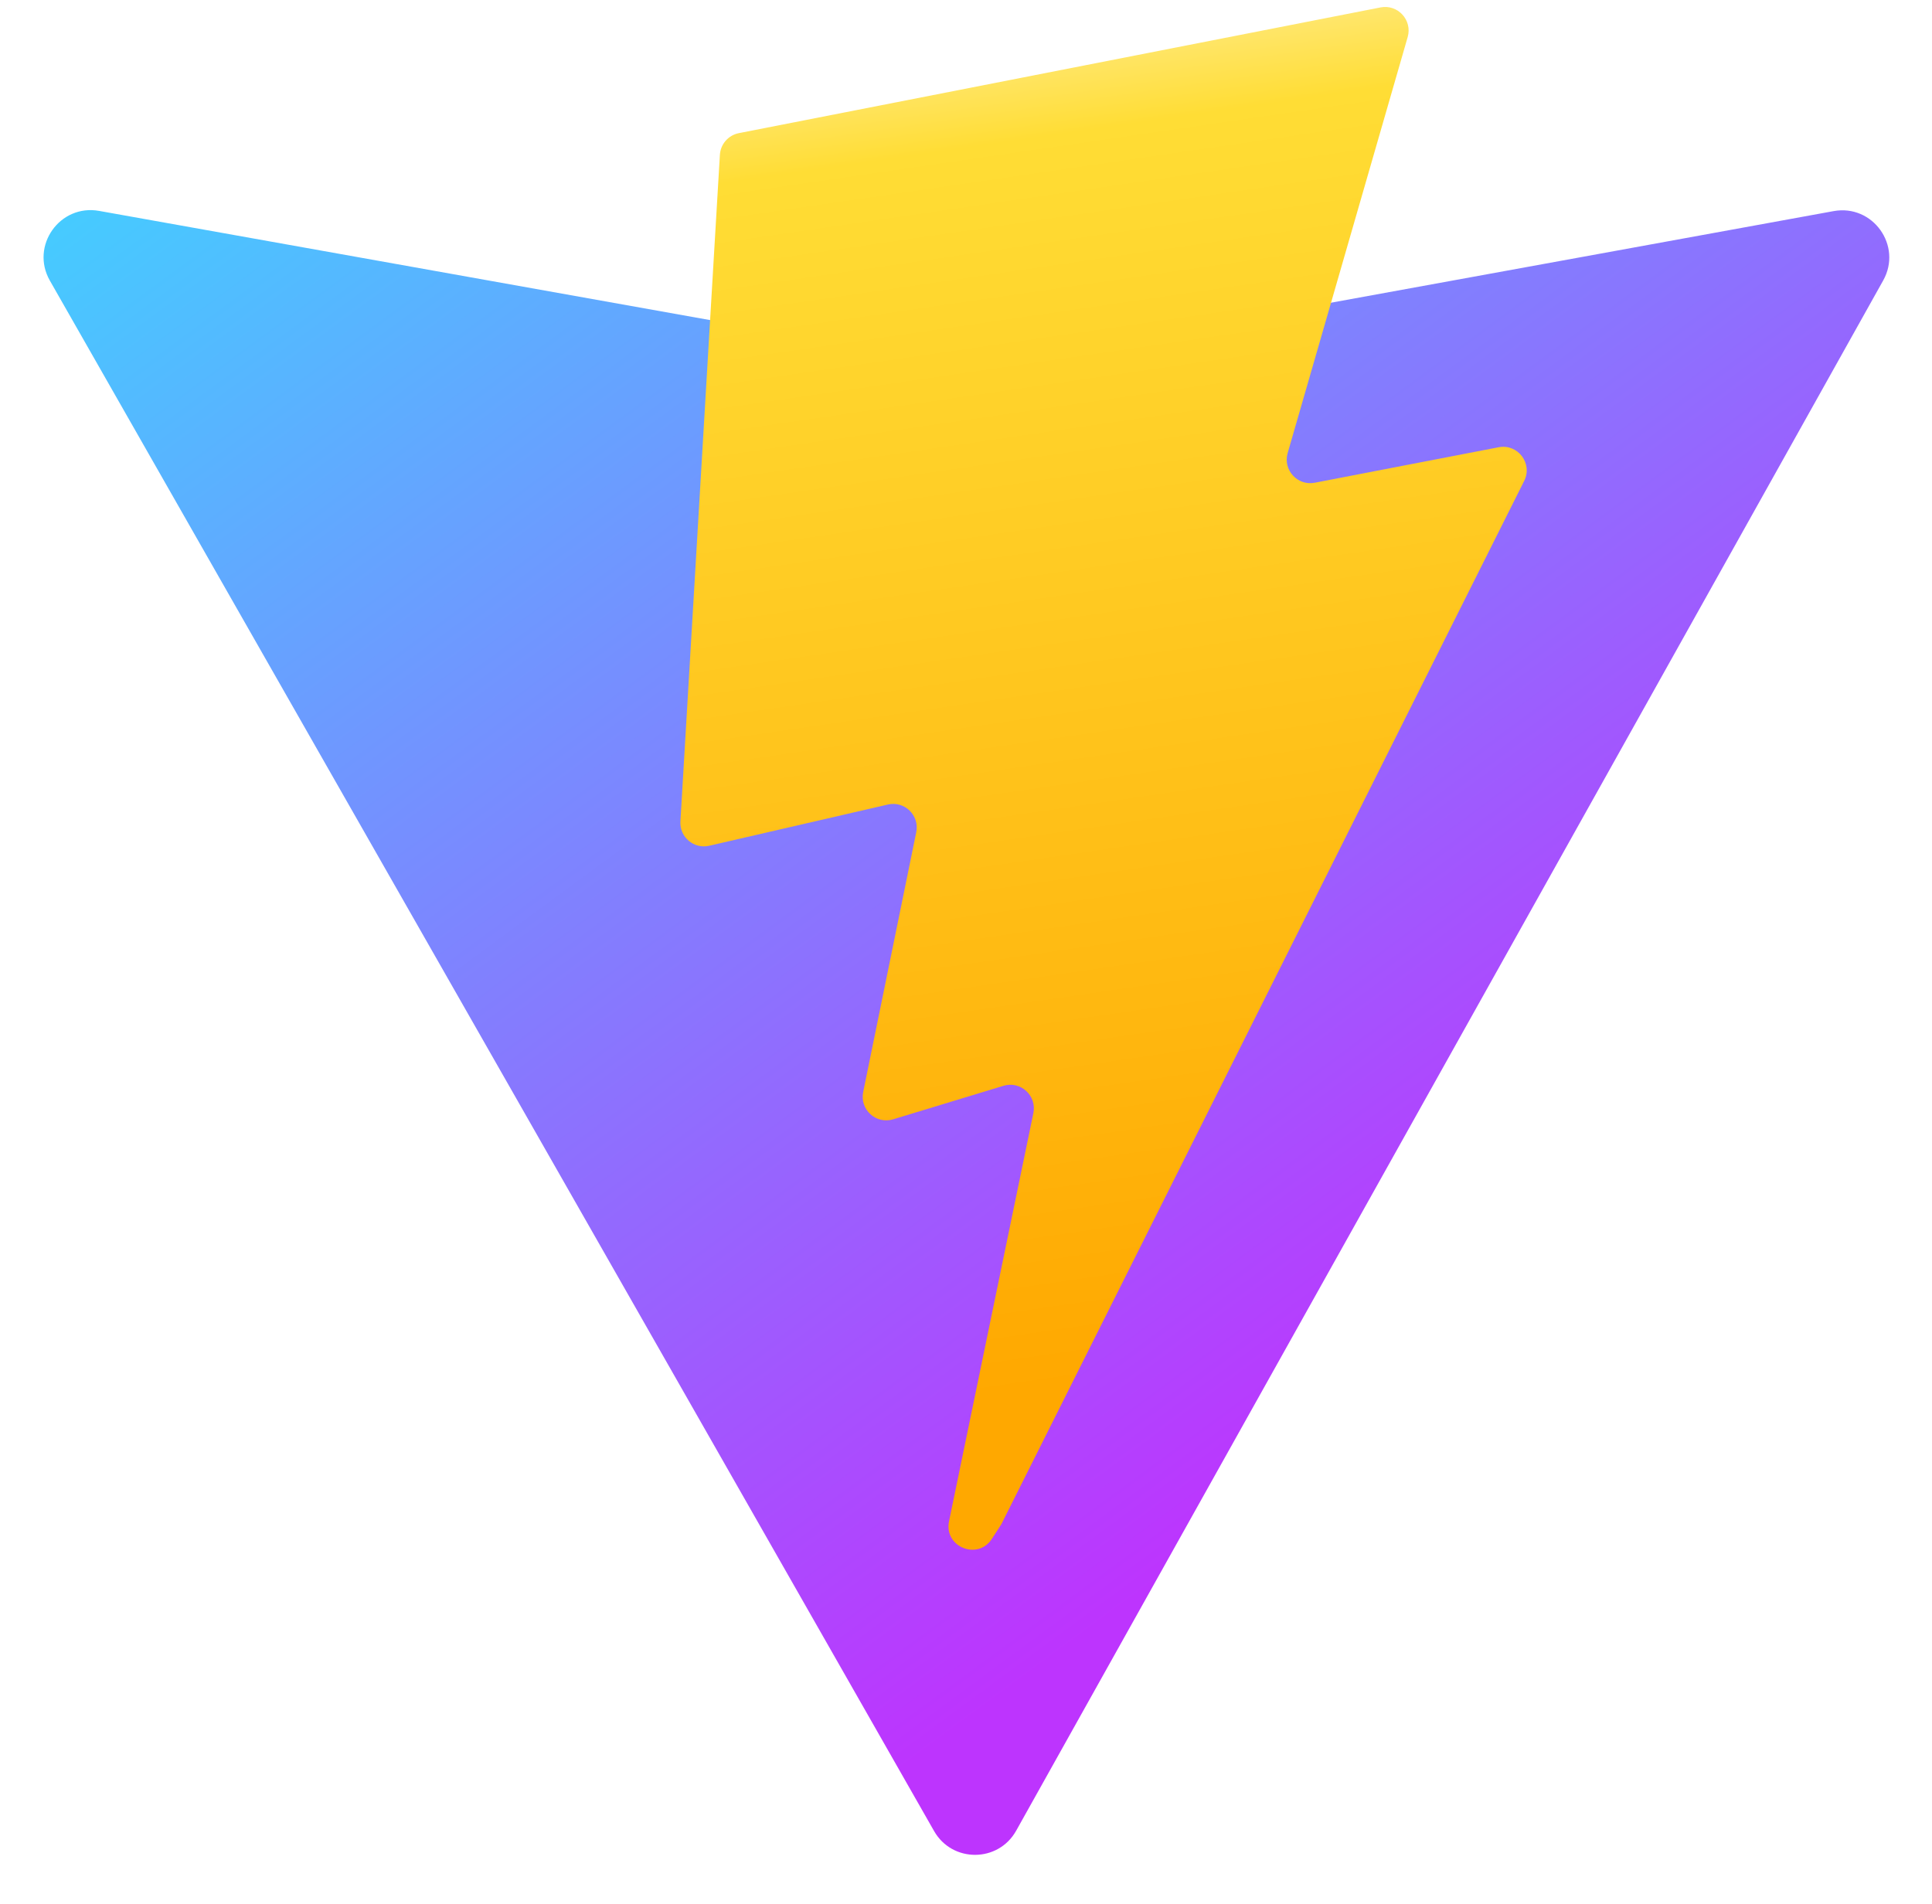
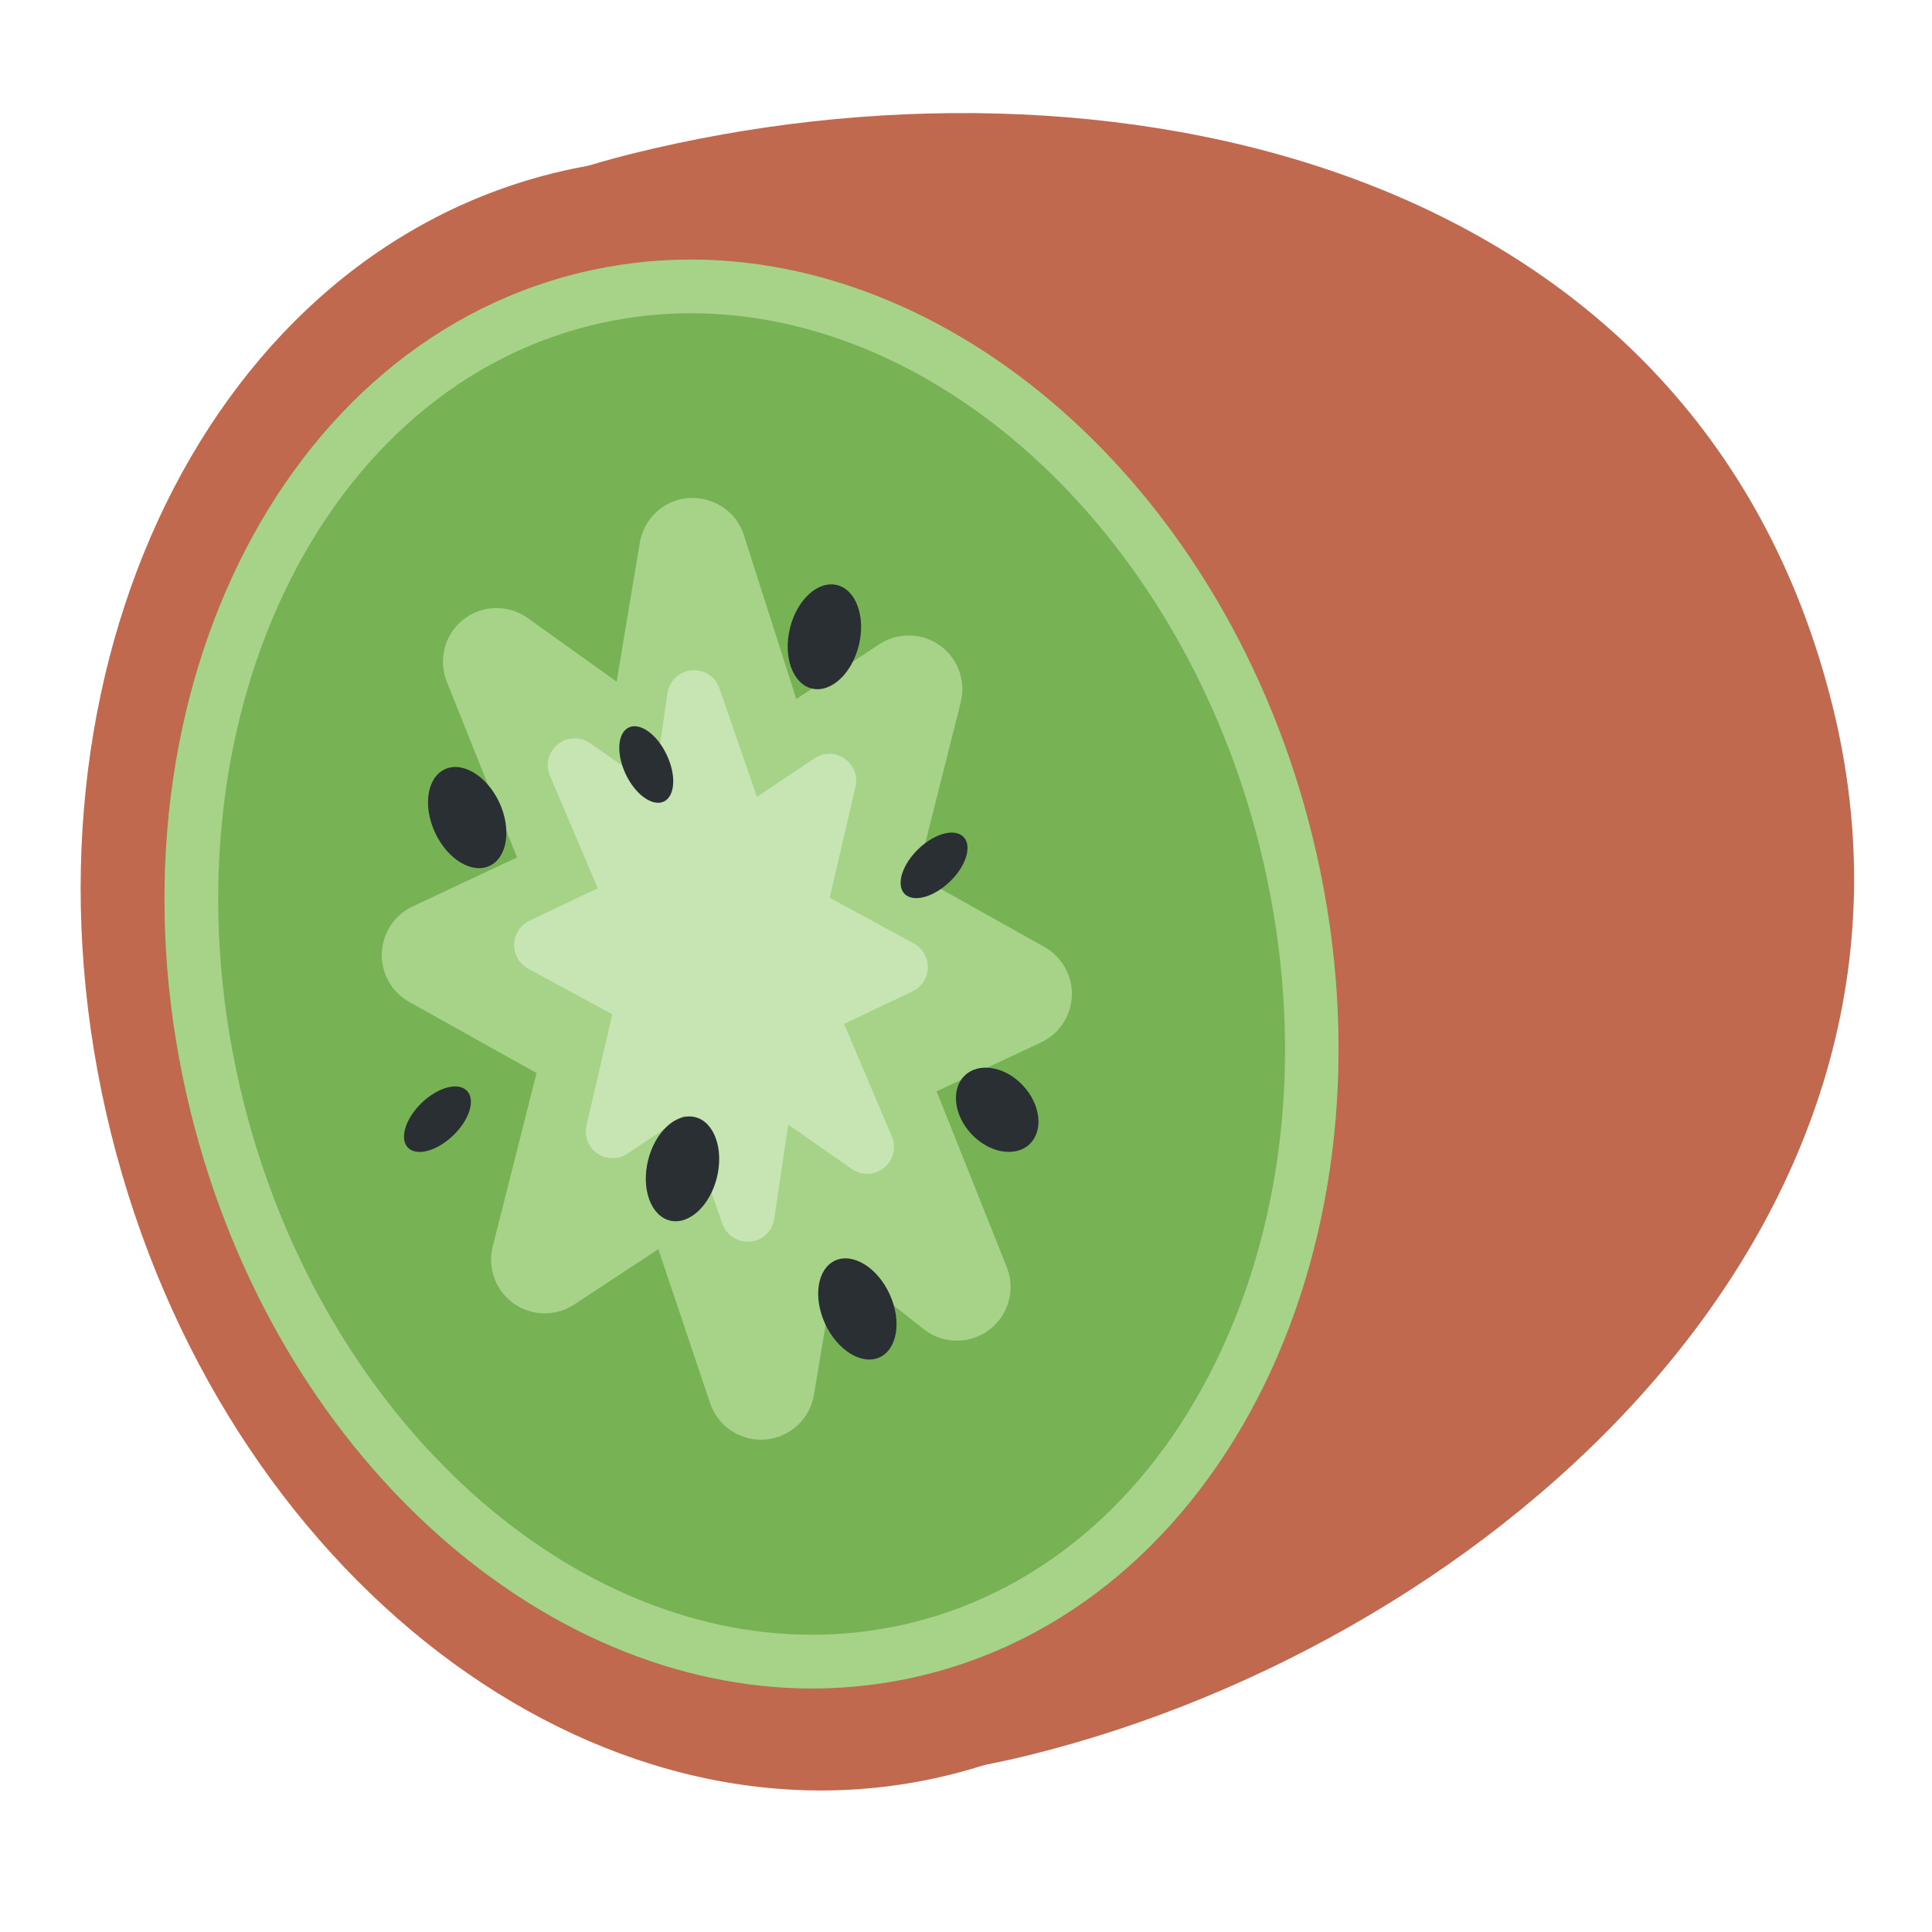
- <svg xmlns="http://www.w3.org/2000/svg" width="410" height="404" viewBox="0 0 410 404" fill="none">
-   <path d="M399.641 59.525L215.643 388.545C211.844 395.338 202.084 395.378 198.228 388.618L10.582 59.556C6.381 52.19 12.68 43.267 21.028 44.759L205.223 77.682C206.398 77.892 207.601 77.89 208.776 77.676L389.119 44.806C397.439 43.289 403.768 52.143 399.641 59.525Z" fill="url(#paint0_linear)" />
-   <path d="M292.965 1.574L156.801 28.255C154.563 28.694 152.906 30.59 152.771 32.866L144.395 174.33C144.198 177.662 147.258 180.248 150.51 179.498L188.42 170.749C191.967 169.931 195.172 173.055 194.443 176.622L183.18 231.775C182.422 235.487 185.907 238.661 189.532 237.56L212.947 230.446C216.577 229.344 220.065 232.527 219.297 236.242L201.398 322.875C200.278 328.294 207.486 331.249 210.492 326.603L212.5 323.5L323.454 102.072C325.312 98.365 322.108 94.137 318.036 94.923L279.014 102.454C275.347 103.161 272.227 99.746 273.262 96.158L298.731 7.867C299.767 4.273 296.636 0.855 292.965 1.574Z" fill="url(#paint1_linear)" />
-   <defs>
-     <linearGradient id="paint0_linear" x1="6" y1="33" x2="235" y2="344" gradientUnits="userSpaceOnUse">
-       <stop stop-color="#41D1FF" />
-       <stop offset="1" stop-color="#BD34FE" />
-     </linearGradient>
-     <linearGradient id="paint1_linear" x1="194.651" y1="8.818" x2="236.076" y2="292.989" gradientUnits="userSpaceOnUse">
-       <stop stop-color="#FFEA83" />
-       <stop offset="0.083" stop-color="#FFDD35" />
-       <stop offset="1" stop-color="#FFA800" />
-     </linearGradient>
-   </defs>
+ <svg xmlns="http://www.w3.org/2000/svg" width="36px" height="36px" viewBox="0 0 36 36" aria-hidden="true" role="img" class="iconify iconify--twemoji" preserveAspectRatio="xMidYMid meet">
+   <path fill="#C1694F" d="M25.94 15.188c2.045 8.239-1.642 16.246-8.235 17.881c-6.592 1.636-13.593-3.719-15.638-11.958c-2.044-8.24 1.642-16.246 8.236-17.882c6.59-1.636 13.593 3.718 15.637 11.959z" />
+   <path fill="#C1694F" d="M34.146 13.151c2.391 9.635-6.295 17.402-14.948 19.548c-8.653 2.146-14.34-3.532-16.385-11.773c-2.044-8.24.328-15.92 8.98-18.066c8.652-2.148 19.801.005 22.353 10.291z" />
+   <path fill="#77B255" d="M24.448 15.558c1.789 7.211-1.438 14.215-7.205 15.646c-5.768 1.434-11.895-3.253-13.685-10.463c-1.788-7.21 1.438-14.215 7.207-15.647c5.766-1.43 11.893 3.254 13.683 10.464z" />
+   <path fill="#A6D388" d="M12.871 5.837c4.713 0 9.174 4.19 10.607 9.962c.811 3.267.56 6.581-.707 9.331c-1.231 2.674-3.28 4.486-5.768 5.103a7.729 7.729 0 0 1-1.868.228c-4.712 0-9.172-4.19-10.605-9.962c-1.654-6.662 1.252-13.138 6.476-14.434a7.754 7.754 0 0 1 1.865-.228m0-1c-.702 0-1.406.084-2.106.257c-5.769 1.432-8.995 8.437-7.206 15.647c1.572 6.335 6.492 10.721 11.575 10.721c.702 0 1.409-.084 2.109-.258c5.766-1.431 8.994-8.435 7.205-15.646c-1.573-6.335-6.494-10.721-11.577-10.721z" />
+   <g fill="#A6D388">
+     <path d="M18.974 18.518l-2.799 1.311l1.656 4.152l-2.955-2.326l-.697 4.171l-1.378-4.098l-2.651 1.745l1.006-3.976l-3.043-1.701l2.8-1.315l-1.657-4.149l2.957 2.115l.697-4.172l1.379 4.31l2.645-1.745l-1.001 3.973z" />
+     <path d="M14.178 26.826a.998.998 0 0 1-.947-.682l-.964-2.868l-1.567 1.032a1 1 0 0 1-1.519-1.081l.817-3.232l-2.373-1.326a1.001 1.001 0 0 1 .062-1.778l1.947-.914l-1.308-3.274a.999.999 0 0 1 1.511-1.184l1.653 1.183l.432-2.59a1 1 0 0 1 .914-.833c.472-.022.885.253 1.025.693l.977 3.053l1.544-1.019a1 1 0 0 1 1.52 1.079l-.813 3.231l2.373 1.33a1 1 0 0 1-.064 1.778l-1.945.912l1.307 3.276a1 1 0 0 1-1.547 1.156l-1.628-1.282l-.419 2.506a1 1 0 0 1-.907.832l-.081.002zm-1.377-6.098a1.004 1.004 0 0 1 .948.682l.103.306l.038-.225a1 1 0 0 1 1.604-.622l.027.021l-.275-.691a1 1 0 0 1 .504-1.275l1.036-.485l-1.342-.752a1.001 1.001 0 0 1-.481-1.117l.372-1.477l-.496.327a1.001 1.001 0 0 1-1.503-.53l-.12-.375l-.016.097a1 1 0 0 1-1.568.649l-.181-.129l.391.979a1 1 0 0 1-.503 1.276l-1.038.487l1.343.75c.395.221.593.68.481 1.118l-.374 1.479l.5-.329a1 1 0 0 1 .55-.164z" />
+   </g>
+   <g fill="#C6E5B3">
+     <path d="M16.788 18.019l-1.709.812l1.076 2.538l-1.846-1.288l-.378 2.556l-.91-2.634l-1.606 1.077l.566-2.437l-1.902-1.034l1.706-.813l-1.078-2.539l1.852 1.286l.373-2.556l.911 2.637l1.61-1.079l-.567 2.438z" />
+     <path d="M13.931 23.137a.5.5 0 0 1-.472-.337l-.698-2.021l-1.066.716a.499.499 0 0 1-.766-.528l.48-2.066l-1.569-.852a.501.501 0 0 1 .024-.891l1.274-.607l-.891-2.099a.5.5 0 0 1 .746-.605l1.188.826l.256-1.757a.498.498 0 0 1 .448-.425a.495.495 0 0 1 .52.334l.7 2.024l1.071-.718a.5.5 0 0 1 .765.529l-.48 2.067l1.568.854a.501.501 0 0 1-.024.891l-1.277.607l.89 2.097a.5.5 0 0 1-.747.605l-1.184-.826l-.26 1.757a.501.501 0 0 1-.448.425h-.048zm-.91-3.634a.497.497 0 0 1 .472.337l.243.701l.079-.533a.502.502 0 0 1 .78-.337l.421.294l-.398-.938a.5.5 0 0 1 .246-.646l.823-.392l-1.04-.566a.5.5 0 0 1-.248-.552l.28-1.205l-.558.374a.497.497 0 0 1-.751-.252l-.241-.697l-.077.525a.5.5 0 0 1-.779.338l-.429-.298l.401.945a.5.5 0 0 1-.245.646l-.821.391l1.041.565a.501.501 0 0 1 .248.553l-.279 1.203l.553-.371a.498.498 0 0 1 .279-.085z" />
+   </g>
+   <path fill="#292F33" d="M9.306 14.957c.229.497.147 1.024-.185 1.178c-.332.153-.786-.127-1.016-.624c-.229-.497-.147-1.024.185-1.177c.331-.154.786.126 1.016.623zm6.698-2.936c-.129.532-.521.894-.876.809c-.356-.087-.538-.589-.409-1.121c.129-.532.521-.894.877-.807c.354.085.537.586.408 1.119zm-2.644 9.914c-.129.532-.52.894-.875.809c-.357-.087-.539-.588-.41-1.12c.129-.531.521-.895.877-.808c.354.086.537.587.408 1.119zm3.216 2.178c.229.497.147 1.023-.185 1.179c-.331.151-.786-.128-1.016-.625c-.228-.496-.148-1.023.185-1.178c.332-.152.787.127 1.016.624zm1.121-7.683c-.304.292-.68.391-.843.225c-.161-.17-.045-.542.258-.835c.303-.292.681-.393.843-.224c.162.169.047.542-.258.834zm-5.274-2.365c.181.38.158.768-.053.871c-.212.098-.53-.129-.71-.509c-.18-.38-.156-.77.056-.871c.21-.101.528.128.707.509zm-3.98 7.094c-.304.292-.679.392-.843.225c-.16-.169-.045-.542.258-.834c.303-.291.68-.393.843-.225c.162.169.047.542-.258.834zm10.622-.928c.329.356.382.842.116 1.093c-.267.246-.752.159-1.082-.195c-.33-.356-.384-.843-.116-1.094c.267-.248.751-.16 1.082.196z" />
</svg>
